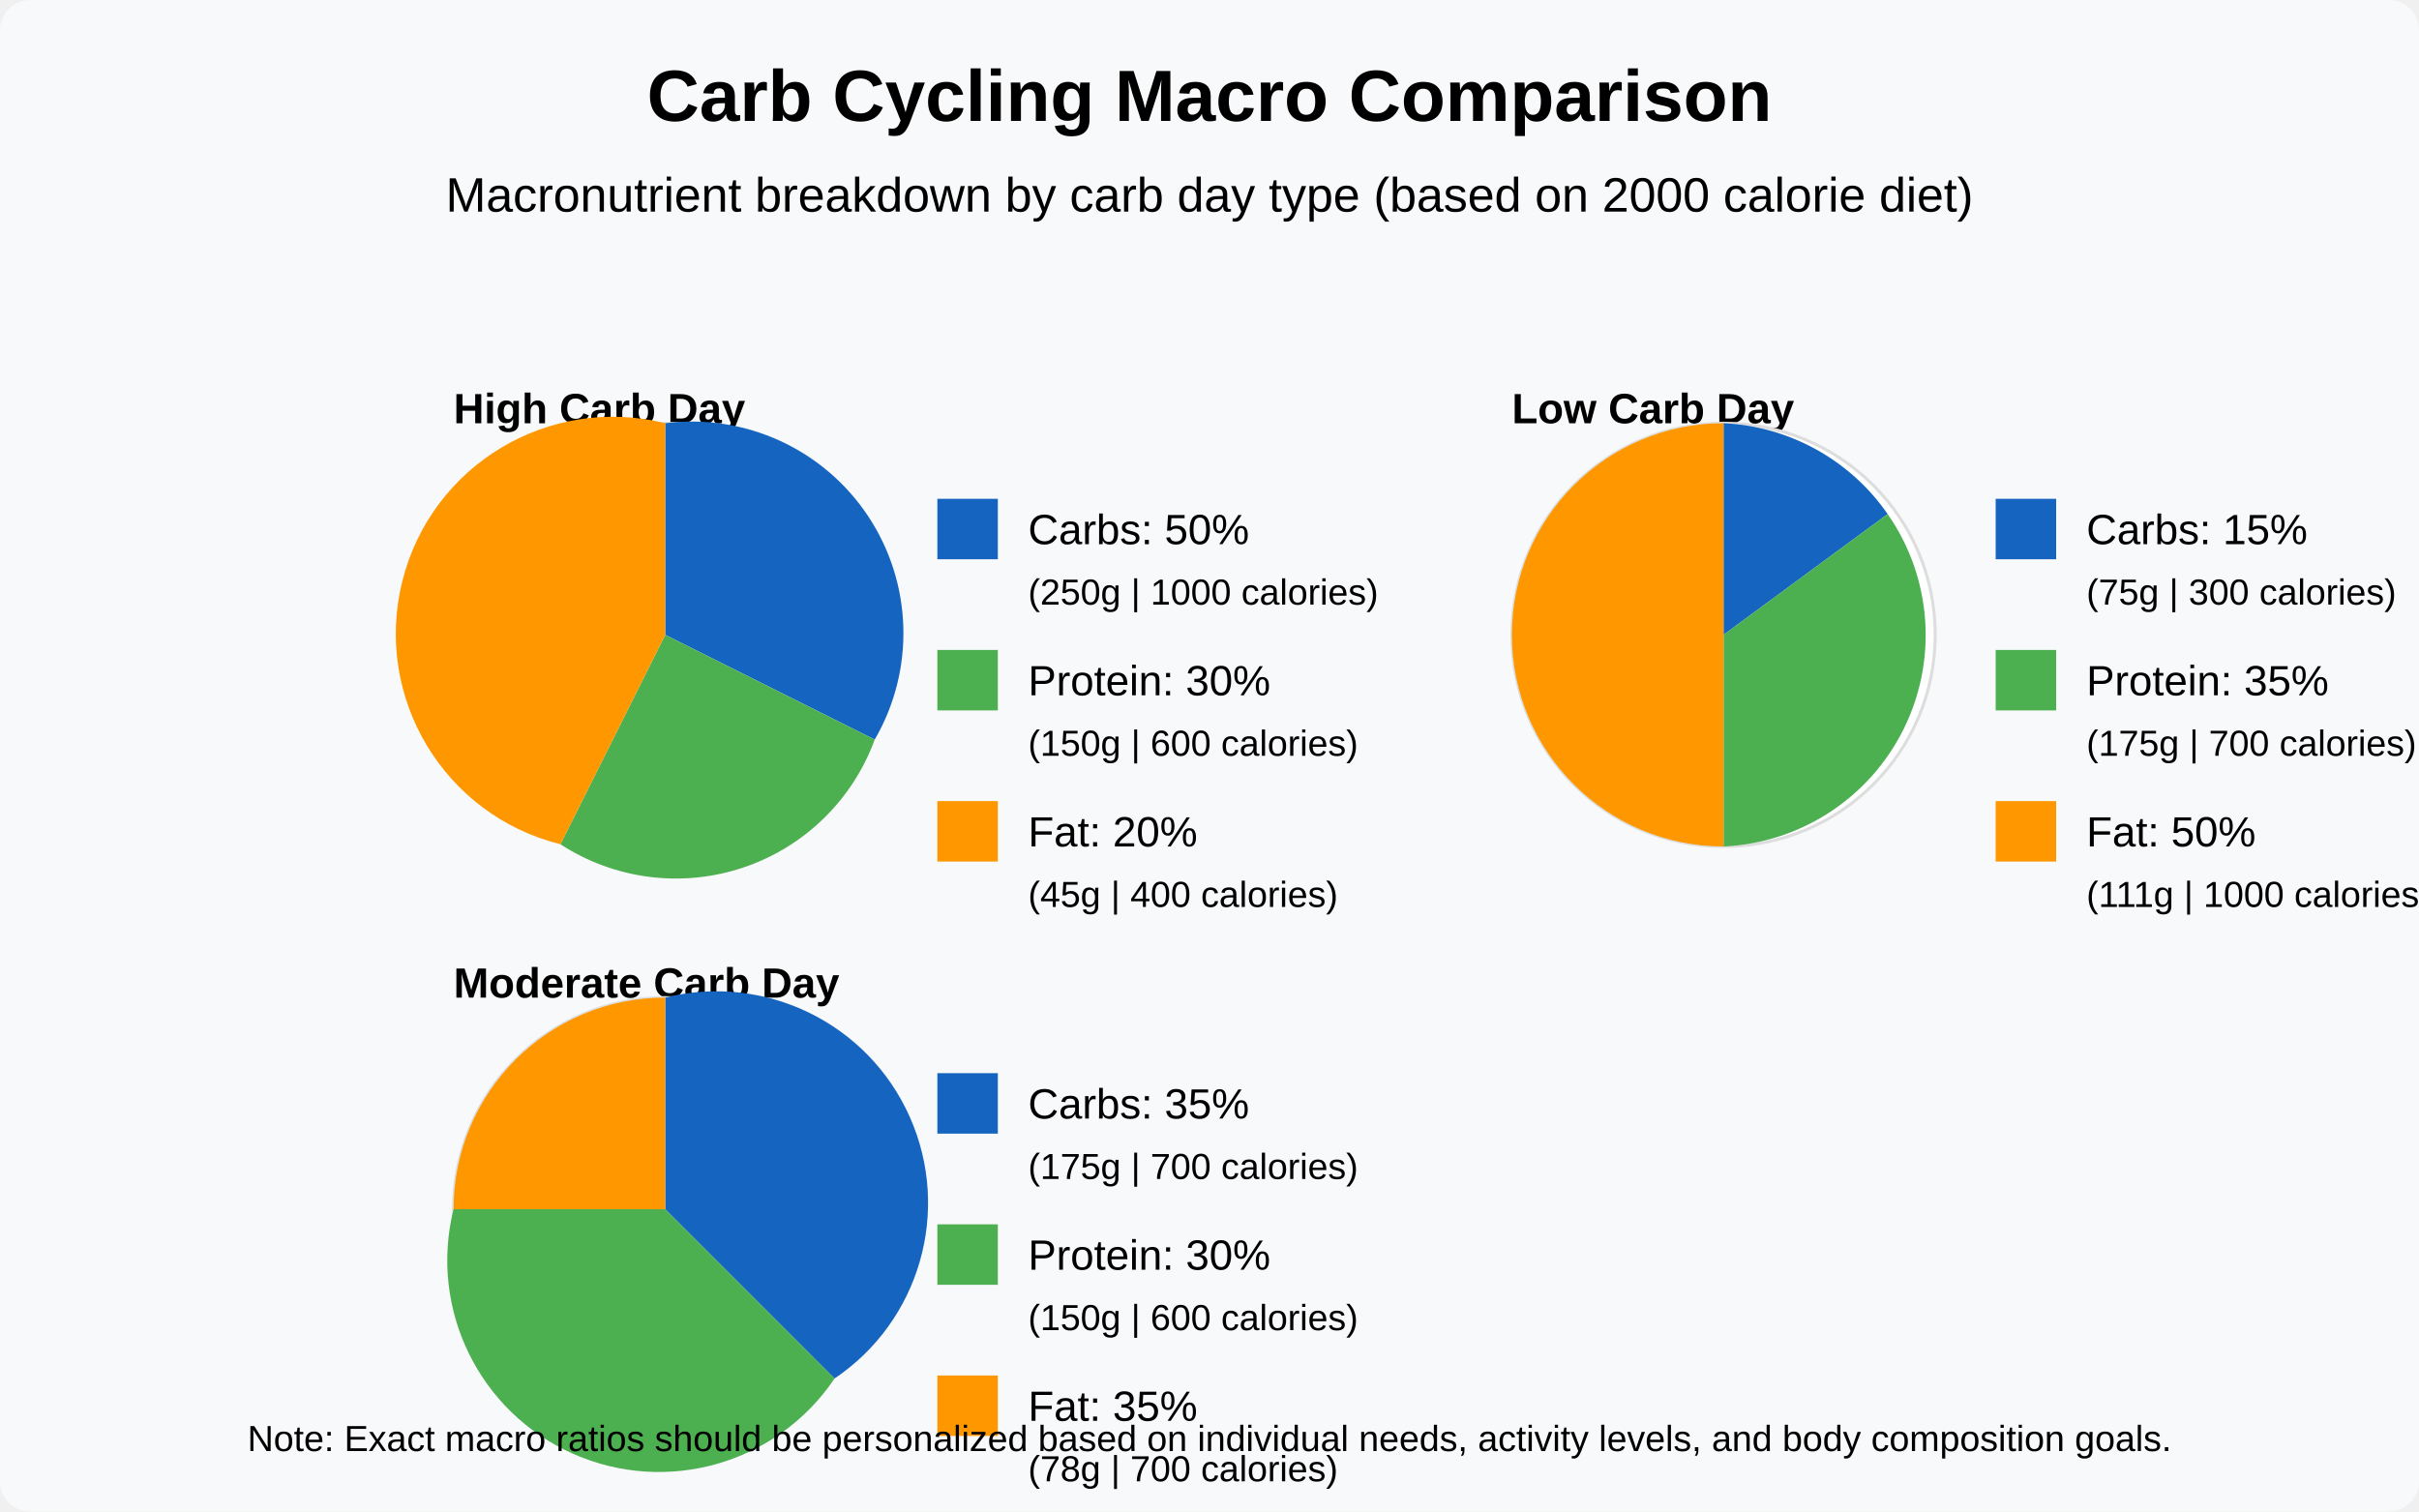
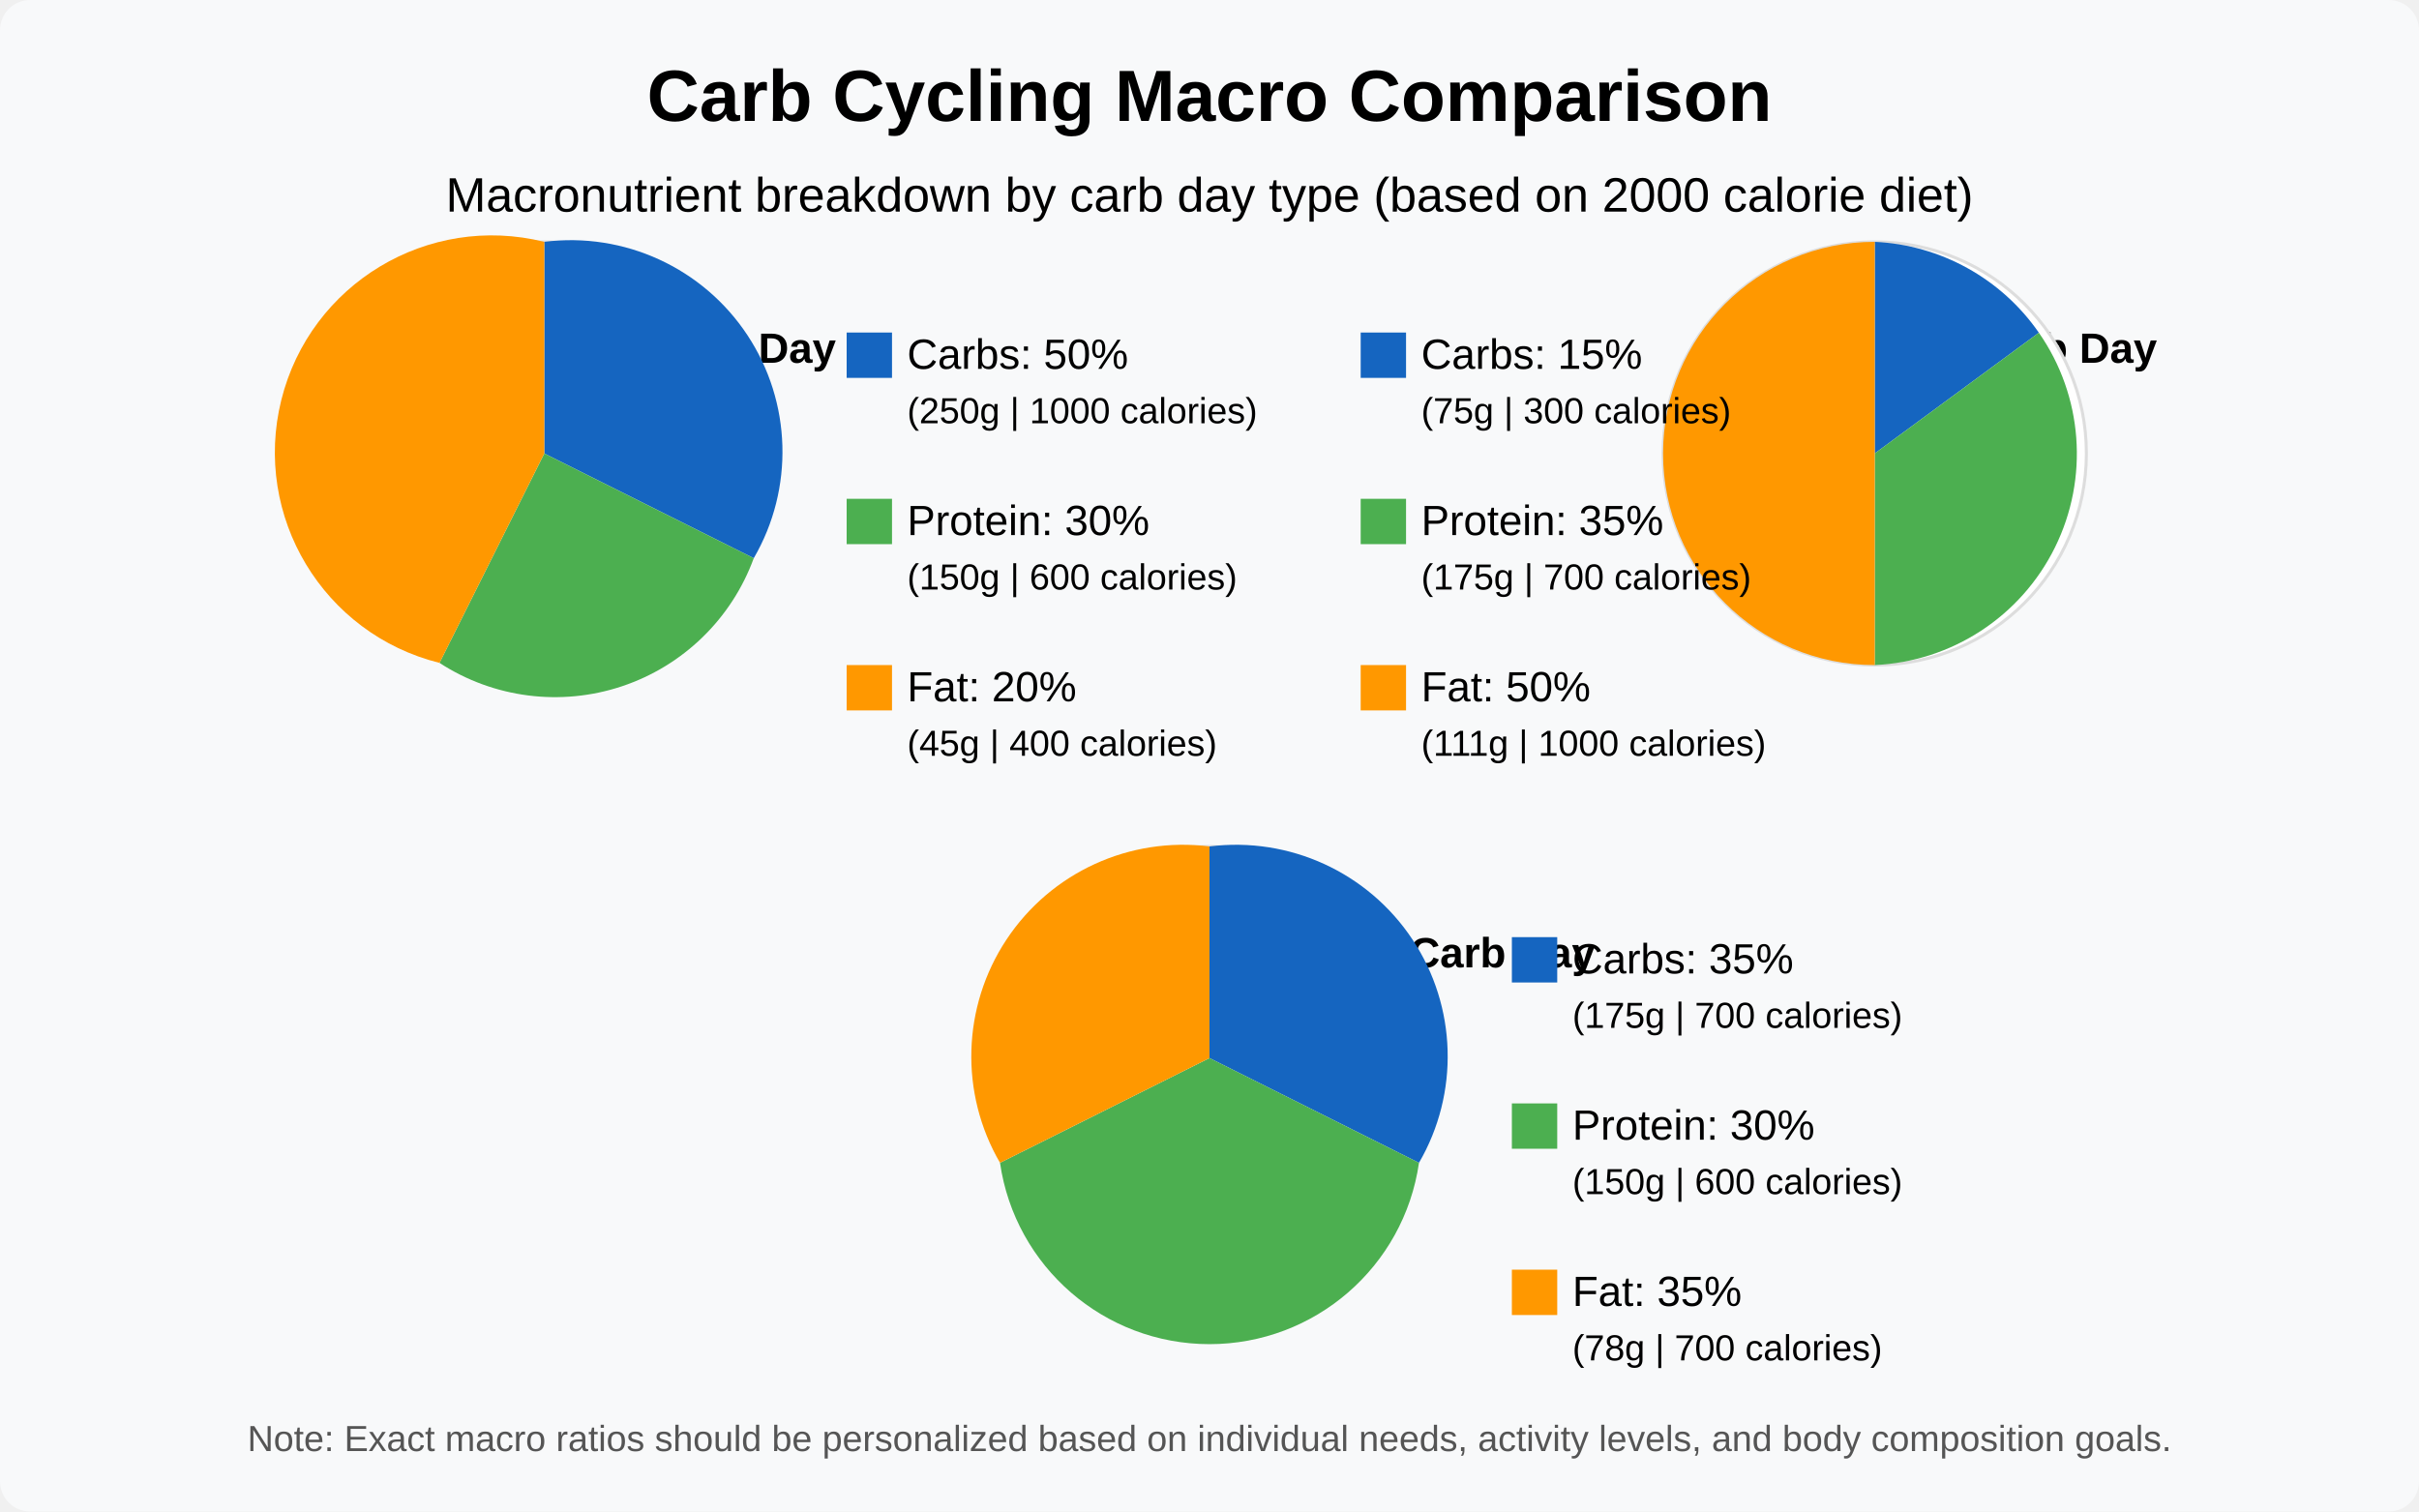
<svg xmlns="http://www.w3.org/2000/svg" width="800" height="500" viewBox="0 0 800 500">
  <style>
    text {
      font-family: Arial, sans-serif;
    }
    .title {
      font-size: 24px;
      font-weight: bold;
    }
    .subtitle {
      font-size: 16px;
    }
    .label {
      font-size: 14px;
    }
    .value {
      font-size: 16px;
      font-weight: bold;
    }
    .small-label {
      font-size: 12px;
    }
  </style>
  <rect x="0" y="0" width="800" height="500" fill="#f8f9fa" rx="10" ry="10" />
  <text x="400" y="40" class="title" text-anchor="middle">Carb Cycling Macro Comparison</text>
  <text x="400" y="70" class="subtitle" text-anchor="middle">Macronutrient breakdown by carb day type (based on 2000 calorie diet)</text>
-   <g transform="translate(150, 140)">
-     <text x="0" y="0" class="label" font-weight="bold">High Carb Day</text>
-     <circle cx="70" cy="70" r="70" fill="white" stroke="#ddd" stroke-width="1" />
-     <path d="M 70 70 L 70 0 A 70 70 0 0 1 139.28 104.65 Z" fill="#1565c0" />
-     <path d="M 70 70 L 139.28 104.65 A 70 70 0 0 1 35.35 139.28 Z" fill="#4caf50" />
-     <path d="M 70 70 L 35.35 139.28 A 70 70 0 0 1 70 0 Z" fill="#ff9800" />
-     <rect x="160" y="25" width="20" height="20" fill="#1565c0" />
-     <text x="190" y="40" class="label">Carbs: 50%</text>
-     <text x="190" y="60" class="small-label">(250g | 1000 calories)</text>
-     <rect x="160" y="75" width="20" height="20" fill="#4caf50" />
-     <text x="190" y="90" class="label">Protein: 30%</text>
-     <text x="190" y="110" class="small-label">(150g | 600 calories)</text>
-     <rect x="160" y="125" width="20" height="20" fill="#ff9800" />
-     <text x="190" y="140" class="label">Fat: 20%</text>
-     <text x="190" y="160" class="small-label">(45g | 400 calories)</text>
+   <g transform="translate(180, 150)">
+     <text x="0" y="-30" class="label" font-weight="bold">High Carb Day</text>
+     <circle cx="0" cy="0" r="70" fill="white" stroke="#ddd" stroke-width="1" />
+     <path d="M 0 0 L 0 -70 A 70 70 0 0 1 69.28 34.65 Z" fill="#1565c0" />
+     <path d="M 0 0 L 69.28 34.65 A 70 70 0 0 1 -34.65 69.28 Z" fill="#4caf50" />
+     <path d="M 0 0 L -34.65 69.28 A 70 70 0 0 1 0 -70 Z" fill="#ff9800" />
+     <rect x="100" y="-40" width="15" height="15" fill="#1565c0" />
+     <text x="120" y="-28" class="label">Carbs: 50%</text>
+     <text x="120" y="-10" class="small-label">(250g | 1000 calories)</text>
+     <rect x="100" y="15" width="15" height="15" fill="#4caf50" />
+     <text x="120" y="27" class="label">Protein: 30%</text>
+     <text x="120" y="45" class="small-label">(150g | 600 calories)</text>
+     <rect x="100" y="70" width="15" height="15" fill="#ff9800" />
+     <text x="120" y="82" class="label">Fat: 20%</text>
+     <text x="120" y="100" class="small-label">(45g | 400 calories)</text>
  </g>
-   <g transform="translate(150, 330)">
-     <text x="0" y="0" class="label" font-weight="bold">Moderate Carb Day</text>
-     <circle cx="70" cy="70" r="70" fill="white" stroke="#ddd" stroke-width="1" />
-     <path d="M 70 70 L 70 0 A 70 70 0 0 1 126 126 Z" fill="#1565c0" />
-     <path d="M 70 70 L 126 126 A 70 70 0 0 1 0 70 Z" fill="#4caf50" />
-     <path d="M 70 70 L 0 70 A 70 70 0 0 1 70 0 Z" fill="#ff9800" />
-     <rect x="160" y="25" width="20" height="20" fill="#1565c0" />
-     <text x="190" y="40" class="label">Carbs: 35%</text>
-     <text x="190" y="60" class="small-label">(175g | 700 calories)</text>
-     <rect x="160" y="75" width="20" height="20" fill="#4caf50" />
-     <text x="190" y="90" class="label">Protein: 30%</text>
-     <text x="190" y="110" class="small-label">(150g | 600 calories)</text>
-     <rect x="160" y="125" width="20" height="20" fill="#ff9800" />
-     <text x="190" y="140" class="label">Fat: 35%</text>
-     <text x="190" y="160" class="small-label">(78g | 700 calories)</text>
+   <g transform="translate(620, 150)">
+     <text x="0" y="-30" class="label" font-weight="bold">Low Carb Day</text>
+     <circle cx="0" cy="0" r="70" fill="white" stroke="#ddd" stroke-width="1" />
+     <path d="M 0 0 L 0 -70 A 70 70 0 0 1 54.28 -39.95 Z" fill="#1565c0" />
+     <path d="M 0 0 L 54.28 -39.95 A 70 70 0 0 1 0 70 Z" fill="#4caf50" />
+     <path d="M 0 0 L 0 70 A 70 70 0 0 1 0 -70 Z" fill="#ff9800" />
+     <rect x="-170" y="-40" width="15" height="15" fill="#1565c0" />
+     <text x="-150" y="-28" class="label">Carbs: 15%</text>
+     <text x="-150" y="-10" class="small-label">(75g | 300 calories)</text>
+     <rect x="-170" y="15" width="15" height="15" fill="#4caf50" />
+     <text x="-150" y="27" class="label">Protein: 35%</text>
+     <text x="-150" y="45" class="small-label">(175g | 700 calories)</text>
+     <rect x="-170" y="70" width="15" height="15" fill="#ff9800" />
+     <text x="-150" y="82" class="label">Fat: 50%</text>
+     <text x="-150" y="100" class="small-label">(111g | 1000 calories)</text>
  </g>
-   <g transform="translate(500, 140)">
-     <text x="0" y="0" class="label" font-weight="bold">Low Carb Day</text>
-     <circle cx="70" cy="70" r="70" fill="white" stroke="#ddd" stroke-width="1" />
-     <path d="M 70 70 L 70 0 A 70 70 0 0 1 124.28 30.05 Z" fill="#1565c0" />
-     <path d="M 70 70 L 124.28 30.05 A 70 70 0 0 1 70 140 Z" fill="#4caf50" />
-     <path d="M 70 70 L 70 140 A 70 70 0 0 1 70 0 Z" fill="#ff9800" />
-     <rect x="160" y="25" width="20" height="20" fill="#1565c0" />
-     <text x="190" y="40" class="label">Carbs: 15%</text>
-     <text x="190" y="60" class="small-label">(75g | 300 calories)</text>
-     <rect x="160" y="75" width="20" height="20" fill="#4caf50" />
-     <text x="190" y="90" class="label">Protein: 35%</text>
-     <text x="190" y="110" class="small-label">(175g | 700 calories)</text>
-     <rect x="160" y="125" width="20" height="20" fill="#ff9800" />
-     <text x="190" y="140" class="label">Fat: 50%</text>
-     <text x="190" y="160" class="small-label">(111g | 1000 calories)</text>
+   <g transform="translate(400, 350)">
+     <text x="0" y="-30" class="label" font-weight="bold">Moderate Carb Day</text>
+     <circle cx="0" cy="0" r="70" fill="white" stroke="#ddd" stroke-width="1" />
+     <path d="M 0 0 L 0 -70 A 70 70 0 0 1 69.28 34.65 Z" fill="#1565c0" />
+     <path d="M 0 0 L 69.28 34.65 A 70 70 0 0 1 -69.28 34.65 Z" fill="#4caf50" />
+     <path d="M 0 0 L -69.28 34.65 A 70 70 0 0 1 0 -70 Z" fill="#ff9800" />
+     <rect x="100" y="-40" width="15" height="15" fill="#1565c0" />
+     <text x="120" y="-28" class="label">Carbs: 35%</text>
+     <text x="120" y="-10" class="small-label">(175g | 700 calories)</text>
+     <rect x="100" y="15" width="15" height="15" fill="#4caf50" />
+     <text x="120" y="27" class="label">Protein: 30%</text>
+     <text x="120" y="45" class="small-label">(150g | 600 calories)</text>
+     <rect x="100" y="70" width="15" height="15" fill="#ff9800" />
+     <text x="120" y="82" class="label">Fat: 35%</text>
+     <text x="120" y="100" class="small-label">(78g | 700 calories)</text>
  </g>
-   <text x="400" y="480" class="small-label" text-anchor="middle">Note: Exact macro ratios should be personalized based on individual needs, activity levels, and body composition goals.</text>
+   <text x="400" y="480" class="small-label" text-anchor="middle" fill="#555">Note: Exact macro ratios should be personalized based on individual needs, activity levels, and body composition goals.</text>
</svg>
